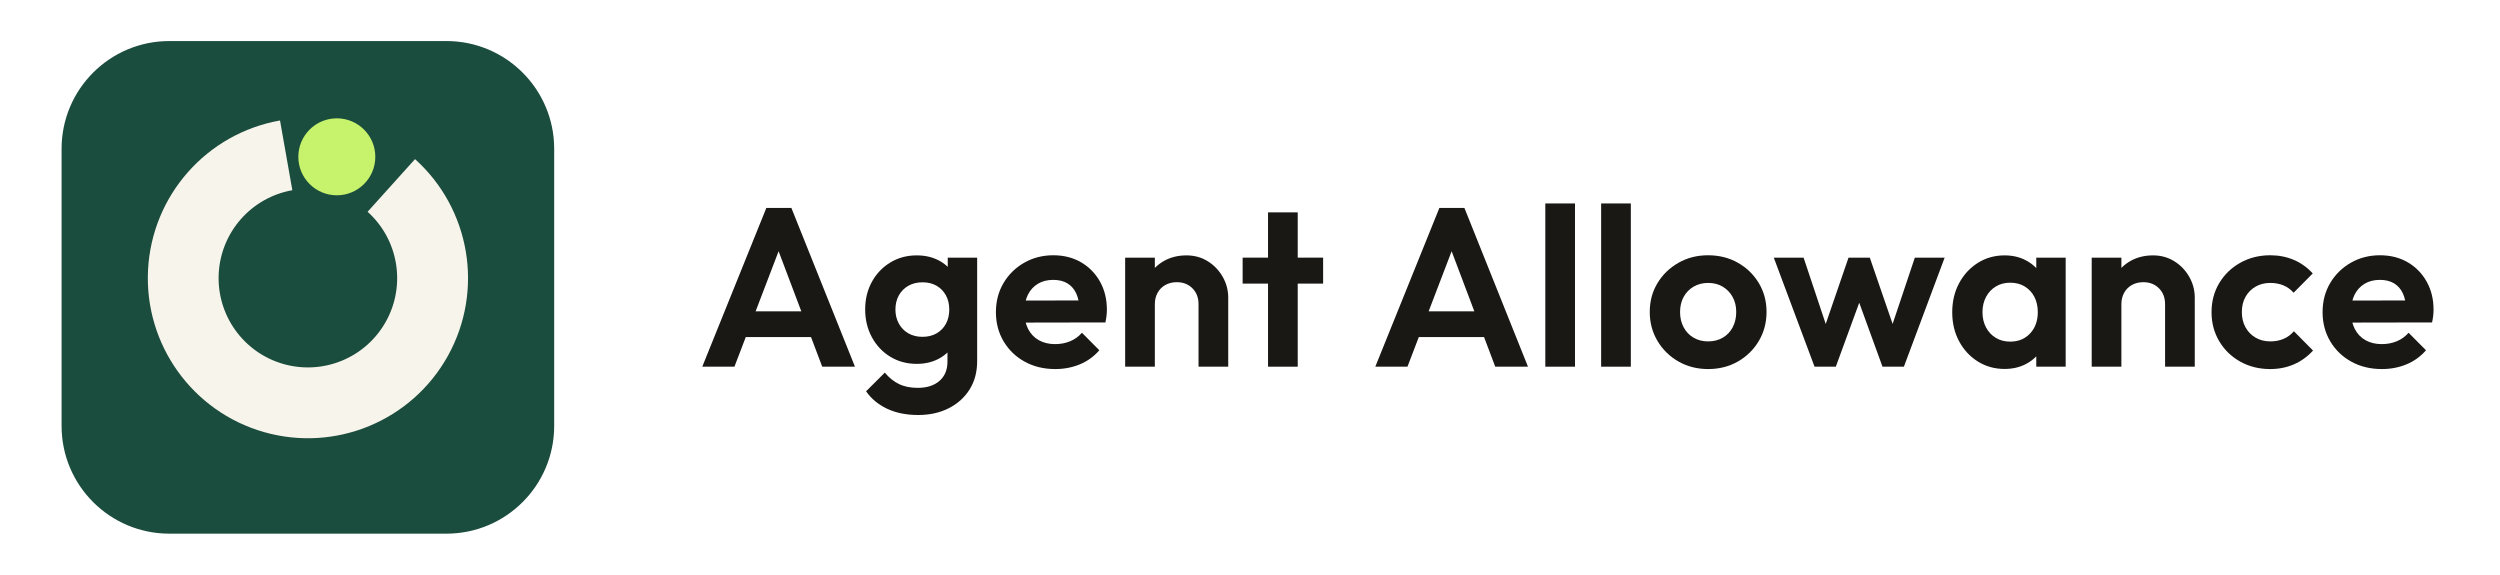
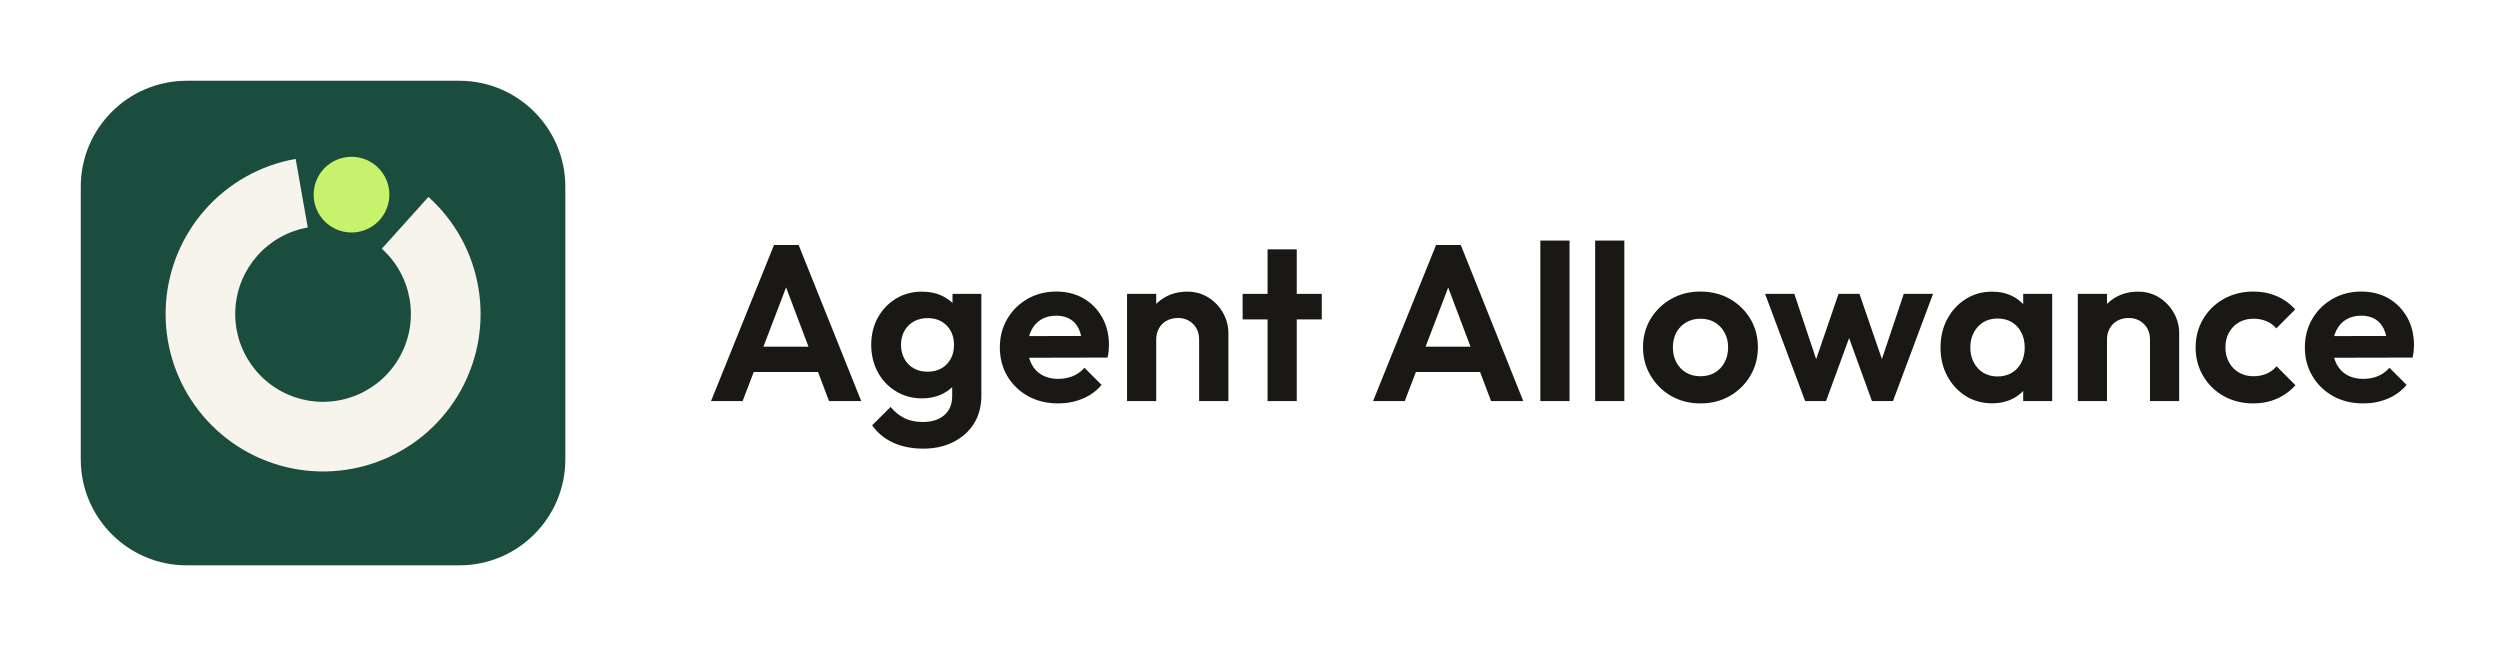
- <svg xmlns="http://www.w3.org/2000/svg" viewBox="0 0 243.6 56" role="img" aria-label="Agent Allowance">
-   <svg x="6" y="4.0" width="48" height="48" viewBox="0 0 32 32">
+ <svg xmlns="http://www.w3.org/2000/svg" viewBox="0 0 247.64 64.00" role="img" aria-label="Agent Allowance">
+   <g transform="translate(8.00 8.00) scale(1.50)">
    <rect width="32" height="32" rx="7" fill="#1B4D3E" />
    <path d="M 22.96 7.67 A 10.40 10.40 0 1 1 14.19 5.16 L 14.99 9.69 A 5.80 5.80 0 1 0 19.88 11.09 Z" fill="#F7F4EC" />
-     <circle cx="17.88" cy="7.52" r="2.5" fill="#C6F36B" />
-   </svg>
-   <g fill="#1A1814" transform="translate(68.0 35.73)">
-     <path d="M19.5 0 303.25 703H414.25L695.75 0H550.75L333 576.5H382.5L162 0ZM170 131.25V245.25H547.75V131.25Z" transform="translate(0.00 0) scale(0.022 -0.022)" />
-     <path d="M260.25 -214Q182.5 -214 123.75 -186.5Q65 -159 30 -109L113 -26.25Q140.5 -59.5 175.25 -76.625Q210 -93.75 259 -93.75Q319.75 -93.75 355.125 -62.875Q390.5 -32 390.5 22.5V143.5L412.75 249.5L391.75 356V483H522V24.5Q522 -47.5 488.5 -100.875Q455 -154.25 396.0 -184.125Q337 -214 260.25 -214ZM254.25 12.5Q189 12.5 137.125 44.125Q85.25 75.75 55.625 130.75Q26 185.75 26 253.5Q26 321.5 55.625 375.625Q85.25 429.75 137.125 461.375Q189 493 254.25 493Q307.75 493 349.125 472.125Q390.5 451.25 414.625 414.375Q438.75 377.5 440.5 328.5V177Q438.75 128.75 414.25 91.5Q389.75 54.25 348.375 33.375Q307 12.5 254.25 12.5ZM279.75 132.25Q315.75 132.25 342.5 147.75Q369.25 163.25 383.875 190.375Q398.5 217.5 398.5 253Q398.5 288.5 383.875 315.625Q369.25 342.75 342.625 358.25Q316 373.75 280 373.75Q244.25 373.75 217.125 358.25Q190 342.75 175.0 315.5Q160 288.25 160 253Q160 218.75 175.0 191.125Q190 163.5 217.0 147.875Q244 132.25 279.75 132.25Z" transform="translate(15.73 0) scale(0.022 -0.022)" />
-     <path d="M288.75 -10.5Q213.25 -10.5 153.875 22.0Q94.5 54.5 60.25 111.875Q26 169.25 26 241.5Q26 313.5 59.625 370.375Q93.25 427.25 151.125 460.375Q209 493.5 280.25 493.5Q349.75 493.5 403.125 462.375Q456.5 431.25 487.0 376.75Q517.5 322.25 517.5 252.5Q517.5 239.75 516.0 226.25Q514.5 212.75 511 196L104.5 195.25V292.75L450 293.5L396.5 253.25Q395 296.25 381.375 325.125Q367.75 354 342.375 369.25Q317 384.5 279.75 384.5Q240.75 384.5 212.0 367.25Q183.25 350 167.625 318.625Q152 287.25 152 243.5Q152 199.5 168.625 167.125Q185.25 134.75 216.0 117.375Q246.75 100 288 100Q324.5 100 354.75 112.625Q385 125.25 407 150.25L484 72.75Q448.5 31.5 398.0 10.5Q347.5 -10.5 288.75 -10.5Z" transform="translate(28.47 0) scale(0.022 -0.022)" />
-     <path d="M382.5 0V276.75Q382.5 320 355.5 347.125Q328.5 374.25 286.434 374.25Q257.809 374.25 235.779 362.0Q213.75 349.75 201.375 327.625Q189 305.5 189 276.75L137.75 303.25Q137.75 359.5 162.375 402.125Q187 444.75 230.422 468.875Q273.844 493 328.797 493Q382.25 493 424.125 466.5Q466 440 490.0 397.25Q514 354.5 514 306V0ZM57.5 0V483H189V0Z" transform="translate(40.37 0) scale(0.022 -0.022)" />
-     <path d="M128.5 0V683.5H260V0ZM16 368V483H372.5V368Z" transform="translate(52.73 0) scale(0.022 -0.022)" />
-     <path d="M19.5 0 303.25 703H414.25L695.75 0H550.75L333 576.5H382.5L162 0ZM170 131.25V245.25H547.75V131.25Z" transform="translate(65.58 0) scale(0.022 -0.022)" />
-     <path d="M57.5 0V723H189V0Z" transform="translate(81.31 0) scale(0.022 -0.022)" />
-     <path d="M57.5 0V723H189V0Z" transform="translate(86.75 0) scale(0.022 -0.022)" />
-     <path d="M284.5 -10.5Q211.75 -10.5 153.125 23.0Q94.5 56.5 60.25 114.0Q26 171.5 26 242.5Q26 313.5 60.125 370.0Q94.25 426.5 152.875 460.0Q211.5 493.5 284.25 493.5Q357.75 493.5 416.25 460.375Q474.75 427.25 509.0 370.375Q543.25 313.5 543.25 242.5Q543.25 171.5 509.125 114.0Q475 56.5 416.5 23.0Q358 -10.5 284.5 -10.5ZM284.25 112Q321.25 112 349.5 128.5Q377.75 145 393.375 174.625Q409 204.25 409 242.25Q409 280.25 392.875 309.125Q376.75 338 349.0 354.5Q321.25 371 284.25 371Q248.25 371 220.0 354.375Q191.75 337.75 176.0 308.875Q160.25 280 160.25 242Q160.25 204.25 176.0 174.625Q191.75 145 220.0 128.5Q248.25 112 284.25 112Z" transform="translate(92.18 0) scale(0.022 -0.022)" />
-     <path d="M186.75 0 6.25 483H138.25L255.5 131.75L216.25 130.75L337.25 483H431.5L552.75 130.75L513.25 131.75L631 483H763L582.5 0H487.75L366.25 334H403.25L281 0Z" transform="translate(104.70 0) scale(0.022 -0.022)" />
-     <path d="M259.5 -10Q193.5 -10 140.875 23.0Q88.25 56 57.875 112.75Q27.5 169.5 27.5 240.75Q27.5 312.75 57.875 369.625Q88.25 426.5 140.875 459.75Q193.5 493 259.5 493Q311.5 493 352.5 471.75Q393.5 450.5 418.375 413.25Q443.25 376 445 328.5V154.5Q443.25 107 418.75 69.75Q394.25 32.5 352.875 11.25Q311.5 -10 259.5 -10ZM284 111Q339 111 372.75 147.625Q406.5 184.25 406.5 241.5Q406.5 280 391.25 309.375Q376 338.75 348.5 355.375Q321 372 284.25 372Q248.25 372 220.75 355.375Q193.25 338.75 177.375 309.25Q161.5 279.75 161.5 241.5Q161.5 203.25 177.25 173.75Q193 144.25 220.625 127.625Q248.25 111 284 111ZM399.75 0V129.75L420.75 247.5L399.75 364.25V483H530V0Z" transform="translate(121.62 0) scale(0.022 -0.022)" />
-     <path d="M382.5 0V276.75Q382.5 320 355.5 347.125Q328.5 374.25 286.434 374.25Q257.809 374.25 235.779 362.0Q213.75 349.75 201.375 327.625Q189 305.5 189 276.75L137.75 303.25Q137.75 359.5 162.375 402.125Q187 444.75 230.422 468.875Q273.844 493 328.797 493Q382.25 493 424.125 466.5Q466 440 490.0 397.25Q514 354.5 514 306V0ZM57.5 0V483H189V0Z" transform="translate(134.55 0) scale(0.022 -0.022)" />
-     <path d="M285.5 -10.5Q212.25 -10.5 153.125 22.5Q94 55.5 60.0 112.875Q26 170.25 26 241.25Q26 313.25 60.125 370.25Q94.25 427.25 153.5 460.375Q212.75 493.5 286.25 493.5Q342.75 493.5 390.75 472.875Q438.75 452.25 474.25 413L389.5 327.5Q370.5 349.25 344.375 360.125Q318.25 371 286.25 371Q249.5 371 221.0 354.5Q192.5 338 176.375 309.25Q160.25 280.5 160.25 241.75Q160.25 203.75 176.375 174.5Q192.5 145.25 221.125 128.625Q249.75 112 286.25 112Q319 112 345.375 123.375Q371.75 134.75 390.75 157L475.5 71.5Q439.25 31.5 391.125 10.5Q343 -10.5 285.5 -10.5Z" transform="translate(146.92 0) scale(0.022 -0.022)" />
-     <path d="M288.75 -10.5Q213.25 -10.5 153.875 22.0Q94.5 54.5 60.25 111.875Q26 169.25 26 241.5Q26 313.5 59.625 370.375Q93.25 427.25 151.125 460.375Q209 493.5 280.25 493.5Q349.75 493.5 403.125 462.375Q456.5 431.25 487.0 376.75Q517.5 322.25 517.5 252.5Q517.5 239.75 516.0 226.25Q514.5 212.75 511 196L104.5 195.25V292.75L450 293.5L396.5 253.25Q395 296.25 381.375 325.125Q367.75 354 342.375 369.25Q317 384.5 279.75 384.5Q240.75 384.5 212.0 367.25Q183.25 350 167.625 318.625Q152 287.25 152 243.5Q152 199.5 168.625 167.125Q185.25 134.75 216.0 117.375Q246.75 100 288 100Q324.5 100 354.75 112.625Q385 125.25 407 150.25L484 72.75Q448.5 31.5 398.0 10.5Q347.5 -10.5 288.75 -10.5Z" transform="translate(157.74 0) scale(0.022 -0.022)" />
+     <circle cx="17.88" cy="7.52" r="2.50" fill="#C6F36B" />
  </g>
+   <path d="M 70.43 39.73 L 76.67 24.27 L 79.11 24.27 L 85.31 39.73 L 82.12 39.73 L 77.33 27.05 L 78.41 27.05 L 73.56 39.73 Z M 73.74 36.85 L 73.74 34.34 L 82.05 34.34 L 82.05 36.85 Z" fill="#1A1814" />
+   <path d="M 91.46 44.44 Q 89.75 44.44 88.45 43.84 Q 87.16 43.23 86.39 42.13 L 88.22 40.31 Q 88.82 41.04 89.59 41.42 Q 90.35 41.80 91.43 41.80 Q 92.76 41.80 93.54 41.12 Q 94.32 40.44 94.32 39.24 L 94.32 36.58 L 94.81 34.24 L 94.35 31.90 L 94.35 29.11 L 97.21 29.11 L 97.21 39.19 Q 97.21 40.78 96.48 41.95 Q 95.74 43.13 94.44 43.78 Q 93.14 44.44 91.46 44.44 Z M 91.32 39.46 Q 89.89 39.46 88.75 38.76 Q 87.61 38.07 86.95 36.86 Q 86.30 35.65 86.30 34.16 Q 86.30 32.66 86.95 31.47 Q 87.61 30.28 88.75 29.58 Q 89.89 28.89 91.32 28.89 Q 92.50 28.89 93.41 29.35 Q 94.32 29.81 94.85 30.62 Q 95.38 31.43 95.42 32.51 L 95.42 35.84 Q 95.38 36.90 94.84 37.72 Q 94.30 38.54 93.39 39.00 Q 92.48 39.46 91.32 39.46 Z M 91.88 36.82 Q 92.68 36.82 93.27 36.48 Q 93.85 36.14 94.18 35.54 Q 94.50 34.95 94.50 34.17 Q 94.50 33.39 94.18 32.79 Q 93.85 32.19 93.27 31.85 Q 92.68 31.51 91.89 31.51 Q 91.10 31.51 90.51 31.85 Q 89.91 32.19 89.58 32.79 Q 89.25 33.39 89.25 34.17 Q 89.25 34.92 89.58 35.53 Q 89.91 36.14 90.50 36.48 Q 91.10 36.82 91.88 36.82 Z" fill="#1A1814" />
+   <path d="M 104.82 39.96 Q 103.16 39.96 101.85 39.25 Q 100.55 38.53 99.79 37.27 Q 99.04 36.01 99.04 34.42 Q 99.04 32.84 99.78 31.58 Q 100.52 30.33 101.79 29.60 Q 103.07 28.88 104.63 28.88 Q 106.16 28.88 107.34 29.56 Q 108.51 30.25 109.18 31.44 Q 109.85 32.64 109.85 34.18 Q 109.85 34.46 109.82 34.76 Q 109.79 35.05 109.71 35.42 L 100.77 35.44 L 100.77 33.29 L 108.37 33.28 L 107.19 34.16 Q 107.16 33.22 106.86 32.58 Q 106.56 31.94 106.00 31.61 Q 105.44 31.27 104.62 31.27 Q 103.76 31.27 103.13 31.65 Q 102.50 32.03 102.16 32.72 Q 101.81 33.41 101.81 34.38 Q 101.81 35.34 102.18 36.06 Q 102.54 36.77 103.22 37.15 Q 103.90 37.53 104.80 37.53 Q 105.61 37.53 106.27 37.26 Q 106.94 36.98 107.42 36.43 L 109.12 38.13 Q 108.34 39.04 107.22 39.50 Q 106.11 39.96 104.82 39.96 Z" fill="#1A1814" />
+   <path d="M 118.78 39.73 L 118.78 33.64 Q 118.78 32.69 118.19 32.10 Q 117.60 31.50 116.67 31.50 Q 116.04 31.50 115.56 31.77 Q 115.07 32.04 114.80 32.53 Q 114.53 33.01 114.53 33.64 L 113.40 33.06 Q 113.40 31.82 113.94 30.89 Q 114.48 29.95 115.44 29.42 Q 116.39 28.89 117.60 28.89 Q 118.78 28.89 119.70 29.47 Q 120.62 30.05 121.15 30.99 Q 121.68 31.93 121.68 33.00 L 121.68 39.73 Z M 111.64 39.73 L 111.64 29.11 L 114.53 29.11 L 114.53 39.73 Z" fill="#1A1814" />
+   <path d="M 125.56 39.73 L 125.56 24.70 L 128.45 24.70 L 128.45 39.73 Z M 123.09 31.64 L 123.09 29.11 L 130.93 29.11 L 130.93 31.64 Z" fill="#1A1814" />
+   <path d="M 136.01 39.73 L 142.25 24.27 L 144.70 24.27 L 150.89 39.73 L 147.70 39.73 L 142.91 27.05 L 144.00 27.05 L 139.15 39.73 Z M 139.32 36.85 L 139.32 34.34 L 147.63 34.34 L 147.63 36.85 Z" fill="#1A1814" />
+   <path d="M 152.58 39.73 L 152.58 23.83 L 155.47 23.83 L 155.47 39.73 Z" fill="#1A1814" />
+   <path d="M 158.01 39.73 L 158.01 23.83 L 160.90 23.83 L 160.90 39.73 Z" fill="#1A1814" />
+   <path d="M 168.44 39.96 Q 166.84 39.96 165.55 39.23 Q 164.26 38.49 163.51 37.22 Q 162.75 35.96 162.75 34.40 Q 162.75 32.84 163.50 31.59 Q 164.25 30.35 165.54 29.61 Q 166.83 28.88 168.43 28.88 Q 170.05 28.88 171.34 29.60 Q 172.62 30.33 173.38 31.58 Q 174.13 32.84 174.13 34.40 Q 174.13 35.96 173.38 37.22 Q 172.63 38.49 171.34 39.23 Q 170.06 39.96 168.44 39.96 Z M 168.43 37.27 Q 169.25 37.27 169.87 36.91 Q 170.49 36.54 170.83 35.89 Q 171.18 35.24 171.18 34.40 Q 171.18 33.57 170.82 32.93 Q 170.47 32.30 169.86 31.93 Q 169.25 31.57 168.43 31.57 Q 167.64 31.57 167.02 31.94 Q 166.40 32.30 166.05 32.94 Q 165.71 33.57 165.71 34.41 Q 165.71 35.24 166.05 35.89 Q 166.40 36.54 167.02 36.91 Q 167.64 37.27 168.43 37.27 Z" fill="#1A1814" />
+   <path d="M 178.81 39.73 L 174.84 29.11 L 177.74 29.11 L 180.32 36.83 L 179.46 36.86 L 182.12 29.11 L 184.19 29.11 L 186.86 36.86 L 185.99 36.83 L 188.58 29.11 L 191.48 29.11 L 187.51 39.73 L 185.43 39.73 L 182.76 32.38 L 183.57 32.38 L 180.88 39.73 Z" fill="#1A1814" />
+   <path d="M 197.32 39.95 Q 195.87 39.95 194.72 39.23 Q 193.56 38.50 192.89 37.25 Q 192.22 36.00 192.22 34.44 Q 192.22 32.85 192.89 31.60 Q 193.56 30.35 194.72 29.62 Q 195.87 28.89 197.32 28.89 Q 198.47 28.89 199.37 29.35 Q 200.27 29.82 200.82 30.64 Q 201.37 31.46 201.41 32.51 L 201.41 36.33 Q 201.37 37.38 200.83 38.20 Q 200.29 39.02 199.38 39.49 Q 198.47 39.95 197.32 39.95 Z M 197.86 37.29 Q 199.07 37.29 199.82 36.49 Q 200.56 35.68 200.56 34.42 Q 200.56 33.57 200.22 32.93 Q 199.89 32.28 199.28 31.91 Q 198.68 31.55 197.87 31.55 Q 197.08 31.55 196.47 31.91 Q 195.87 32.28 195.52 32.93 Q 195.17 33.58 195.17 34.42 Q 195.17 35.26 195.52 35.91 Q 195.86 36.56 196.47 36.93 Q 197.08 37.29 197.86 37.29 Z M 200.41 39.73 L 200.41 36.88 L 200.87 34.29 L 200.41 31.72 L 200.41 29.11 L 203.28 29.11 L 203.28 39.73 Z" fill="#1A1814" />
+   <path d="M 212.97 39.73 L 212.97 33.64 Q 212.97 32.69 212.37 32.10 Q 211.78 31.50 210.85 31.50 Q 210.22 31.50 209.74 31.77 Q 209.25 32.04 208.98 32.53 Q 208.71 33.01 208.71 33.64 L 207.58 33.06 Q 207.58 31.82 208.12 30.89 Q 208.67 29.95 209.62 29.42 Q 210.58 28.89 211.79 28.89 Q 212.96 28.89 213.88 29.47 Q 214.80 30.05 215.33 30.99 Q 215.86 31.93 215.86 33.00 L 215.86 39.73 Z M 205.82 39.73 L 205.82 29.11 L 208.71 29.11 L 208.71 39.73 Z" fill="#1A1814" />
+   <path d="M 223.20 39.96 Q 221.59 39.96 220.28 39.24 Q 218.98 38.51 218.24 37.25 Q 217.49 35.99 217.49 34.43 Q 217.49 32.84 218.24 31.59 Q 218.99 30.33 220.29 29.60 Q 221.60 28.88 223.21 28.88 Q 224.46 28.88 225.51 29.33 Q 226.57 29.78 227.35 30.65 L 225.48 32.53 Q 225.07 32.05 224.49 31.81 Q 223.92 31.57 223.21 31.57 Q 222.41 31.57 221.78 31.93 Q 221.15 32.30 220.80 32.93 Q 220.44 33.56 220.44 34.41 Q 220.44 35.25 220.80 35.89 Q 221.15 36.54 221.78 36.90 Q 222.41 37.27 223.21 37.27 Q 223.93 37.27 224.51 37.02 Q 225.09 36.77 225.51 36.28 L 227.38 38.16 Q 226.58 39.04 225.52 39.50 Q 224.46 39.96 223.20 39.96 Z" fill="#1A1814" />
+   <path d="M 234.09 39.96 Q 232.43 39.96 231.13 39.25 Q 229.82 38.53 229.07 37.27 Q 228.31 36.01 228.31 34.42 Q 228.31 32.84 229.05 31.58 Q 229.79 30.33 231.06 29.60 Q 232.34 28.88 233.91 28.88 Q 235.43 28.88 236.61 29.56 Q 237.78 30.25 238.45 31.44 Q 239.12 32.64 239.12 34.18 Q 239.12 34.46 239.09 34.76 Q 239.06 35.05 238.98 35.42 L 230.04 35.44 L 230.04 33.29 L 237.64 33.28 L 236.46 34.16 Q 236.43 33.22 236.13 32.58 Q 235.83 31.94 235.27 31.61 Q 234.71 31.27 233.89 31.27 Q 233.04 31.27 232.40 31.65 Q 231.77 32.03 231.43 32.72 Q 231.08 33.41 231.08 34.38 Q 231.08 35.34 231.45 36.06 Q 231.82 36.77 232.49 37.15 Q 233.17 37.53 234.08 37.53 Q 234.88 37.53 235.54 37.26 Q 236.21 36.98 236.69 36.43 L 238.39 38.13 Q 237.61 39.04 236.50 39.50 Q 235.39 39.96 234.09 39.96 Z" fill="#1A1814" />
</svg>
